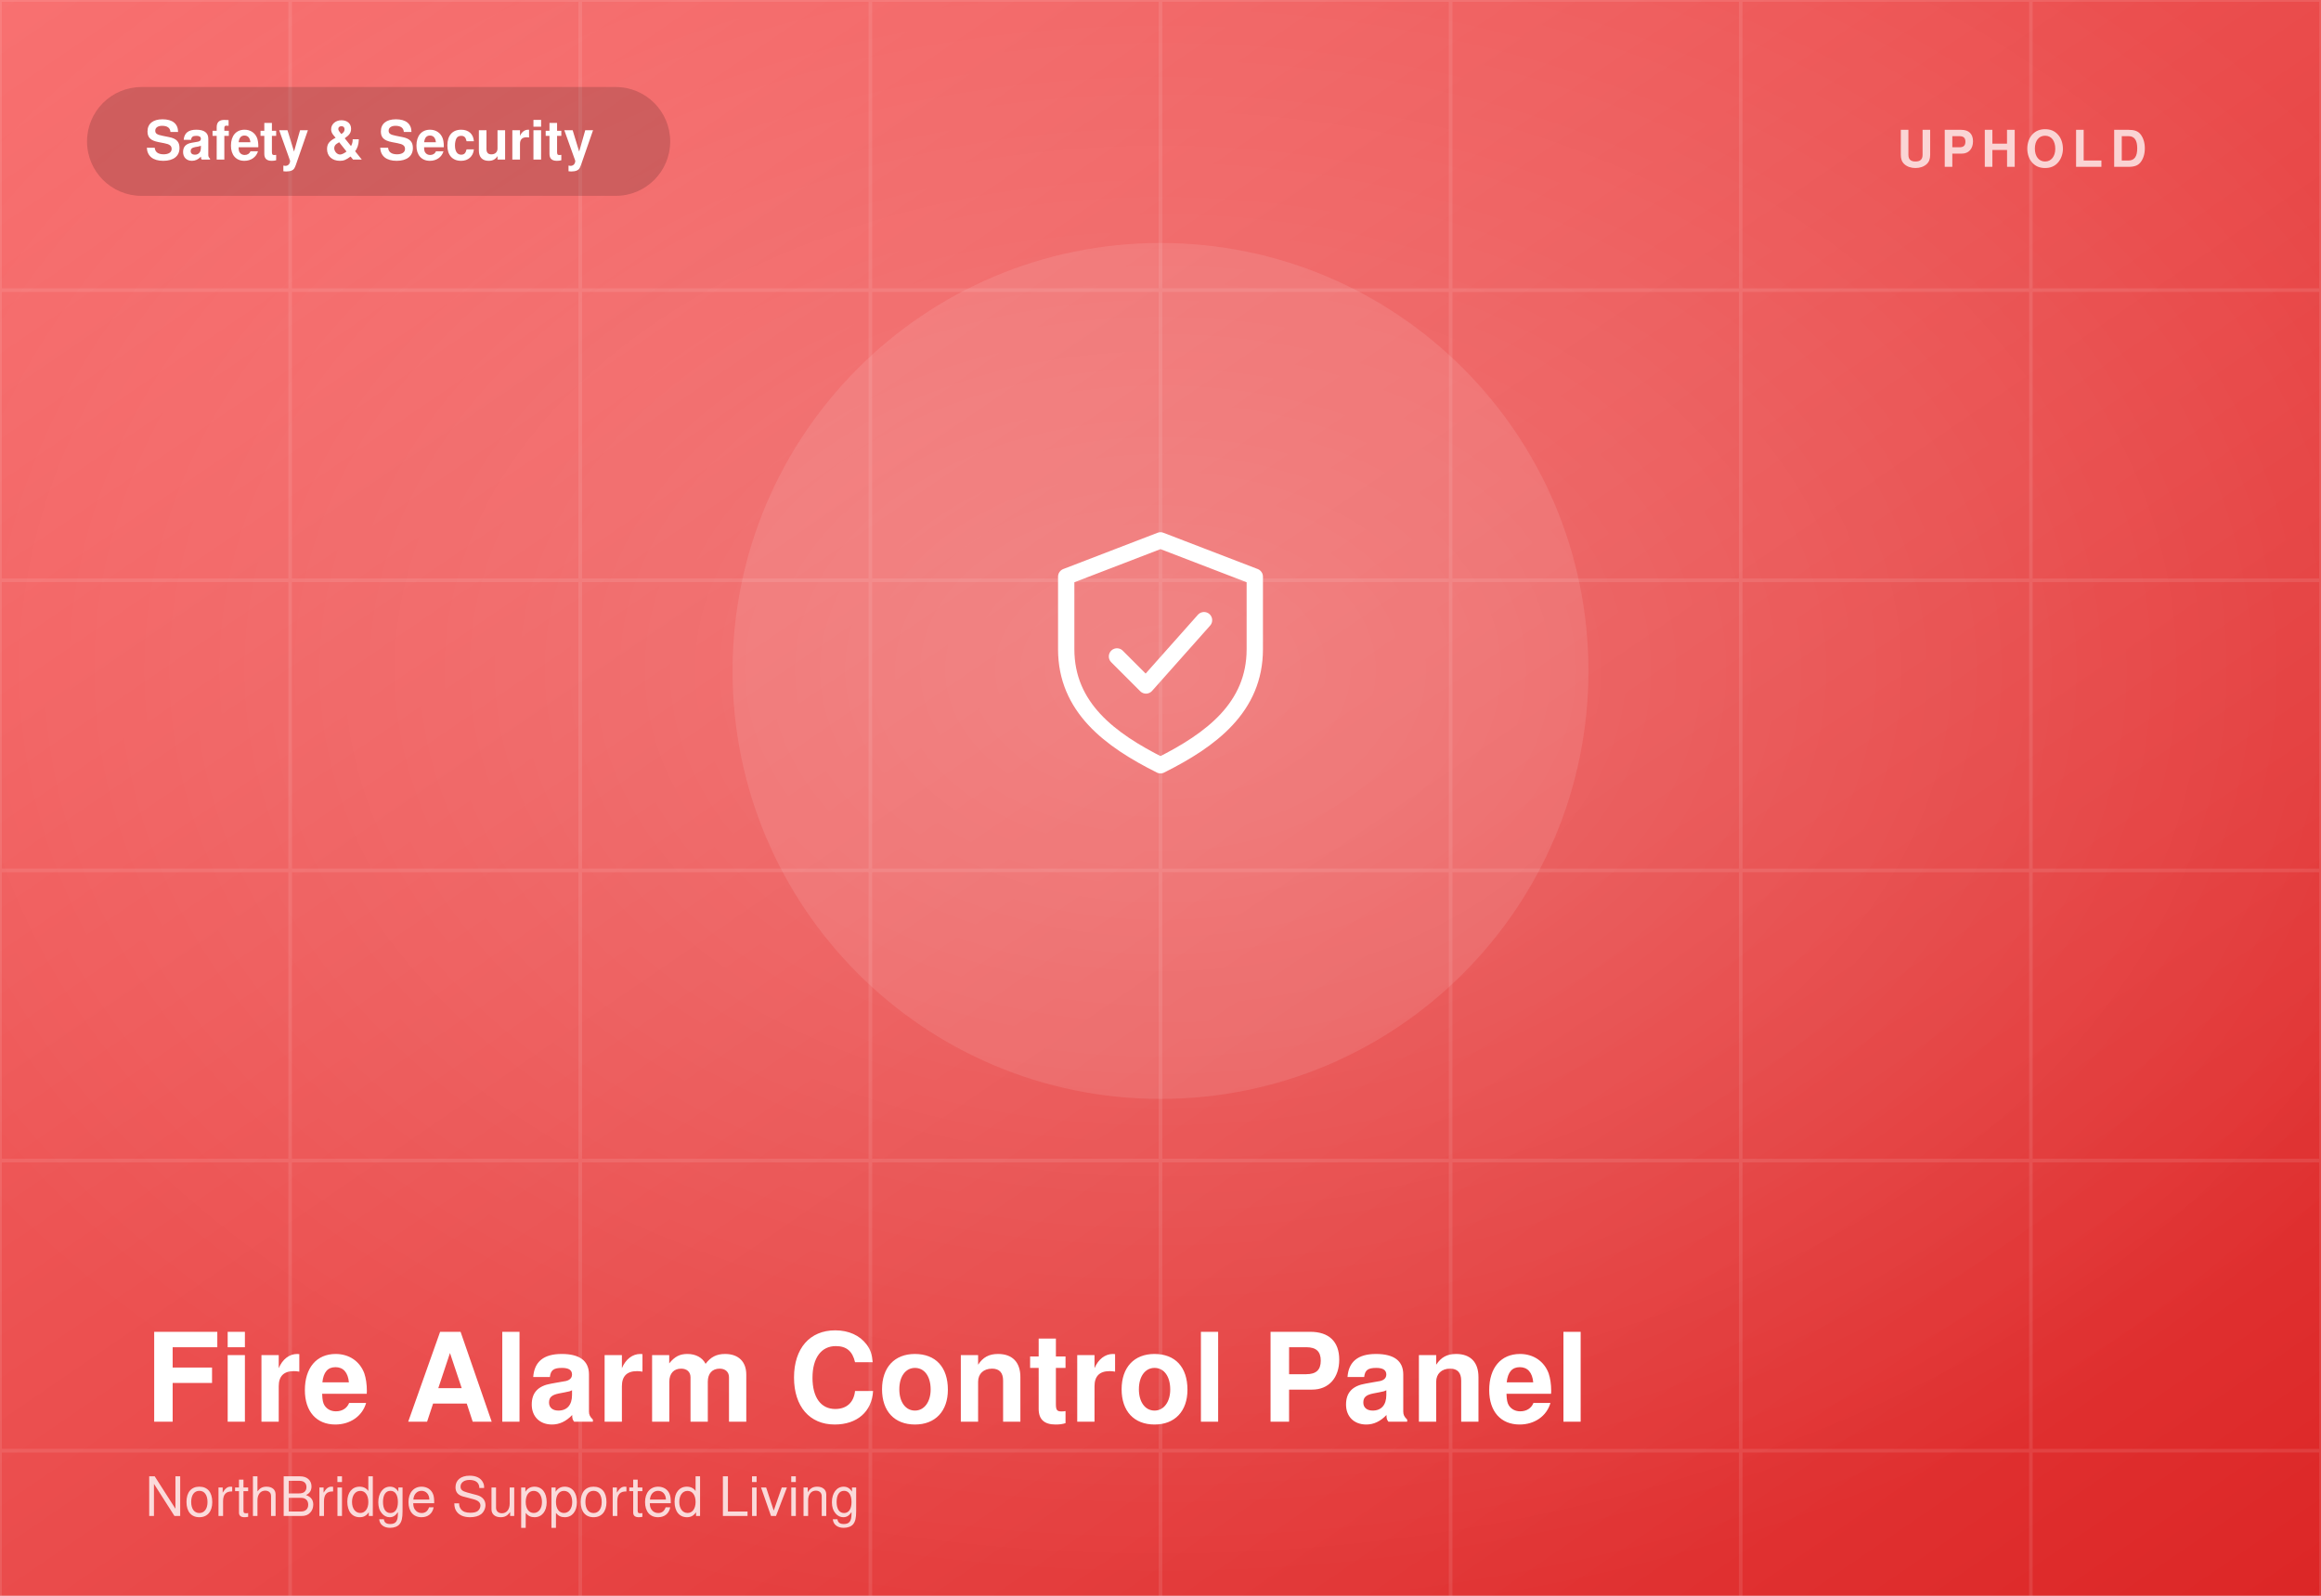
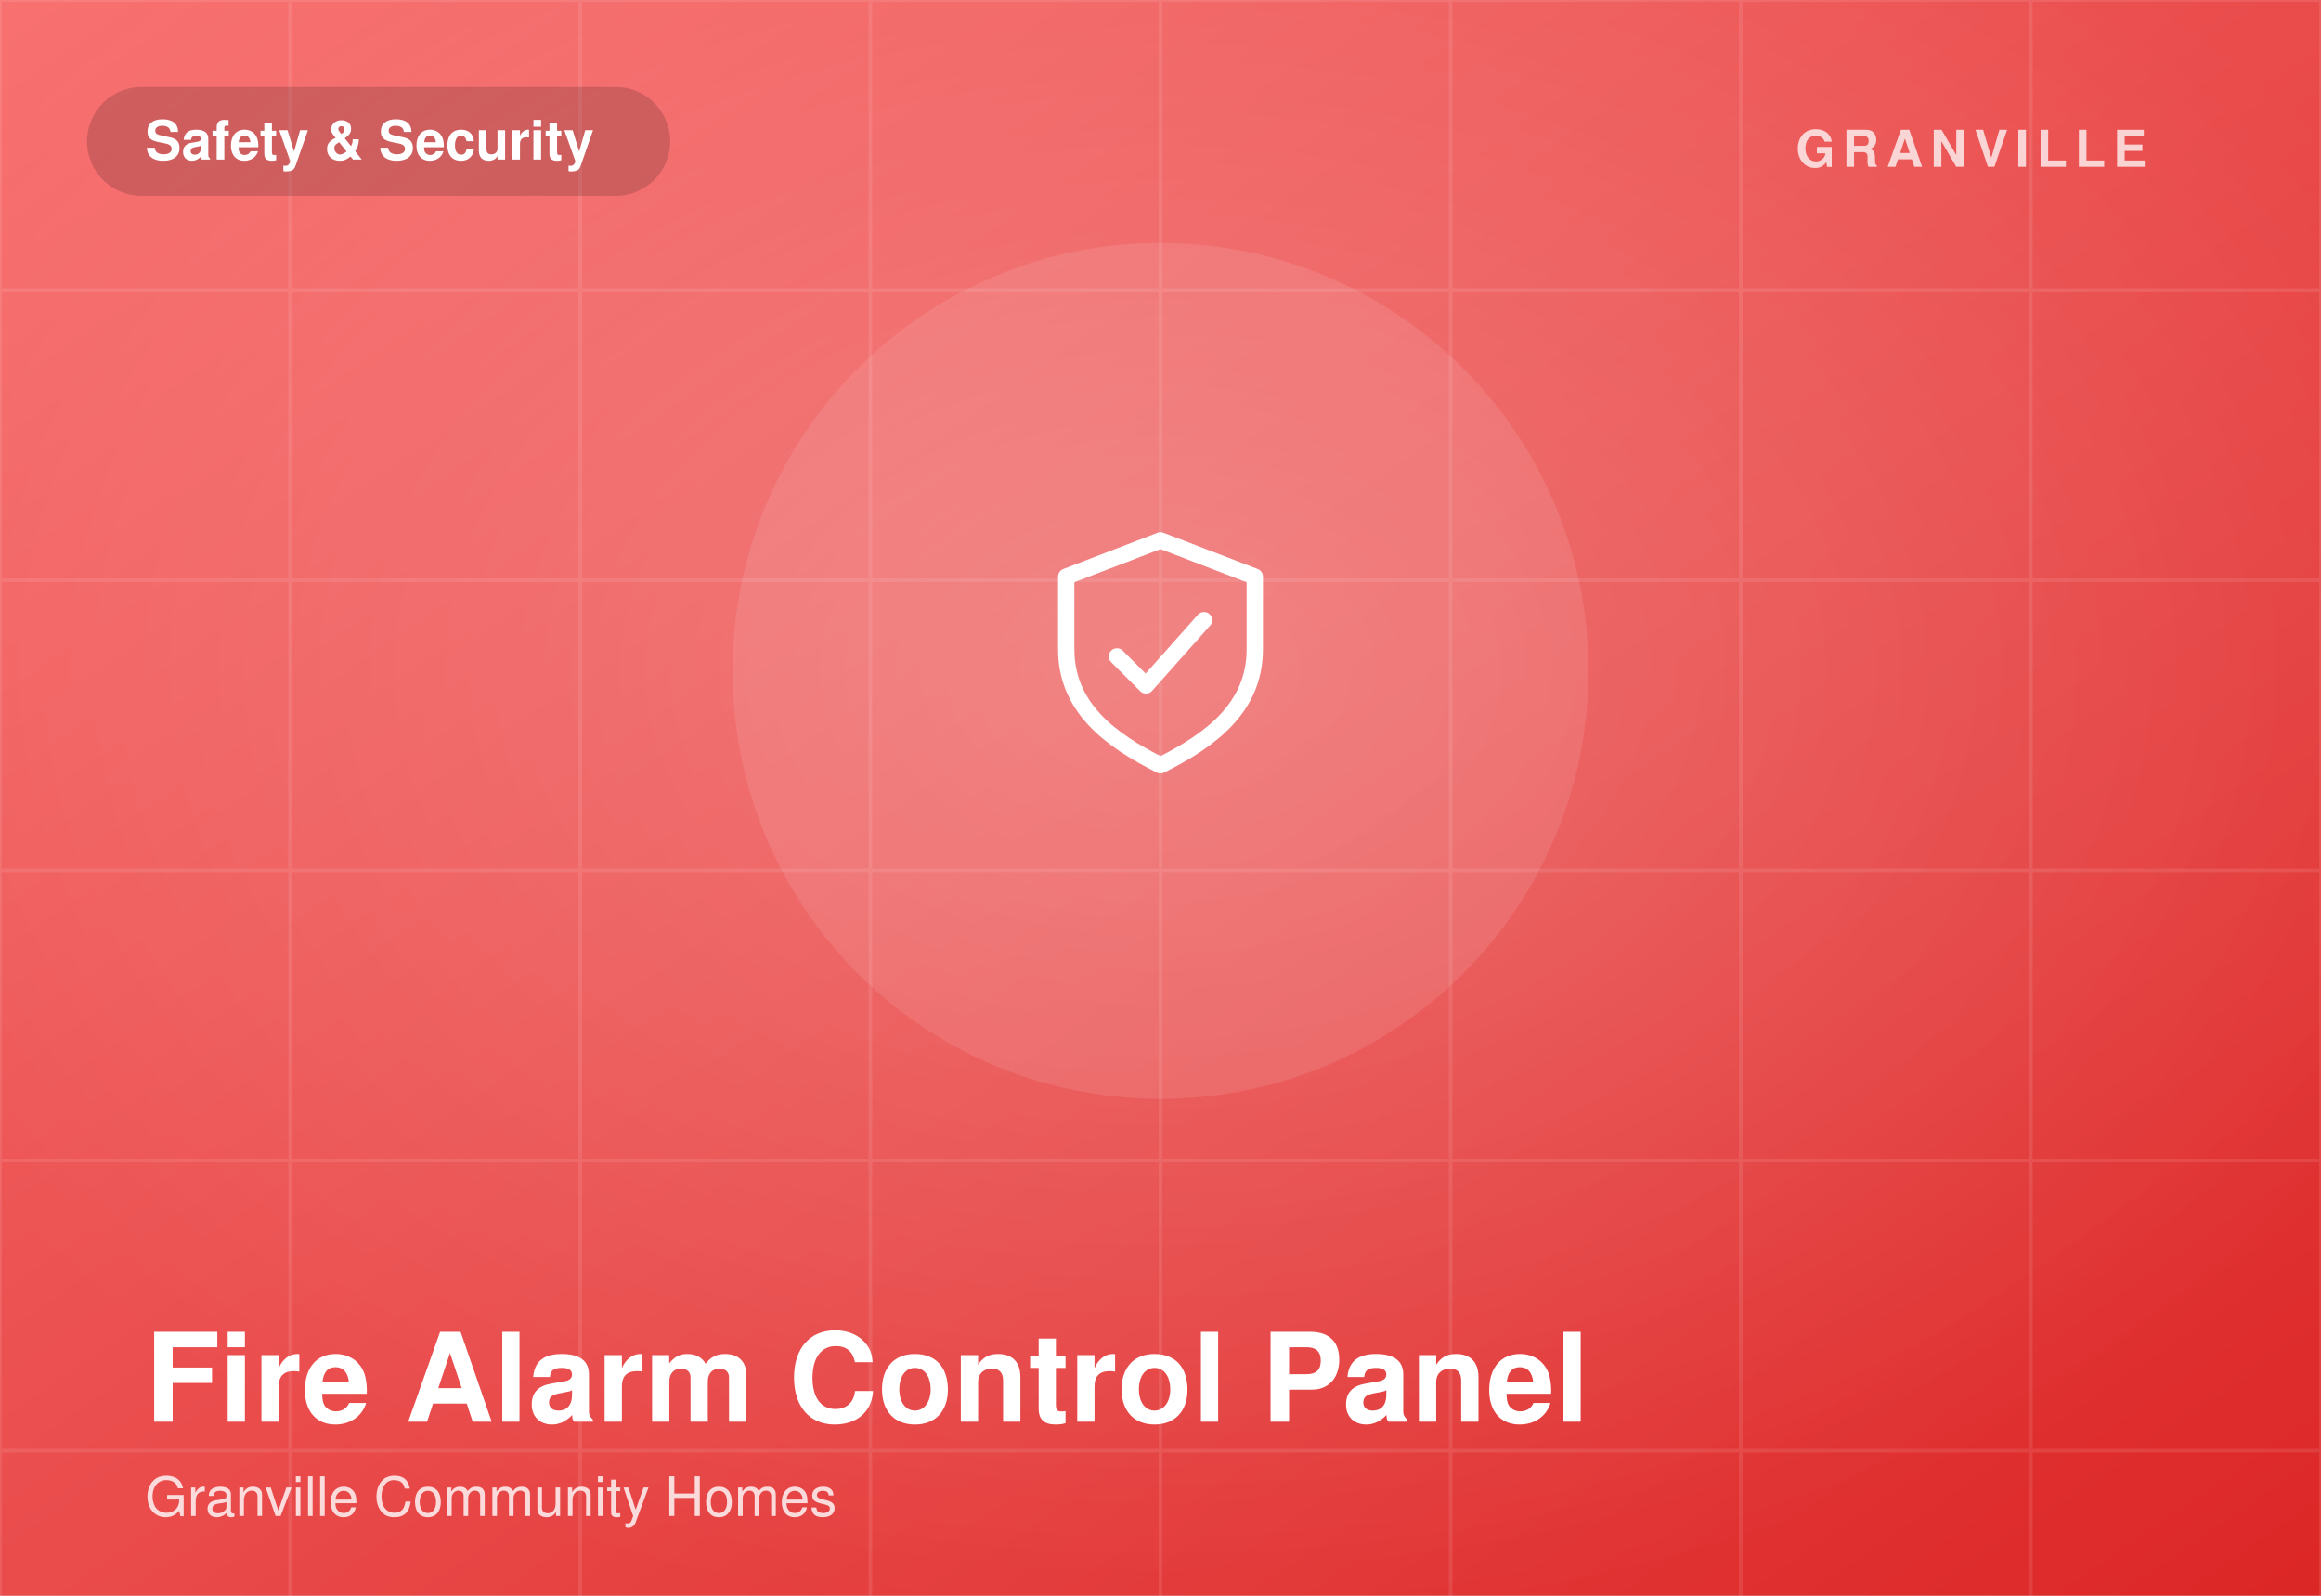
<svg xmlns="http://www.w3.org/2000/svg" viewBox="0 0 640 440" width="640" height="440" role="img" aria-label="Fire Alarm Control Panel">
  <defs>
    <linearGradient id="g" x1="0" y1="0" x2="1" y2="1">
      <stop offset="0" stop-color="#F87171" />
      <stop offset="1" stop-color="#DC2626" />
    </linearGradient>
    <radialGradient id="spot" cx="0.5" cy="0.42" r="0.6">
      <stop offset="0" stop-color="#ffffff" stop-opacity="0.22" />
      <stop offset="1" stop-color="#ffffff" stop-opacity="0" />
    </radialGradient>
  </defs>
  <rect width="640" height="440" fill="url(#g)" />
  <rect width="640" height="440" fill="url(#spot)" />
  <g opacity="0.10" fill="none" stroke="#fff" stroke-width="1">
    <line x1="0" y1="0" x2="0" y2="440" />
    <line x1="80" y1="0" x2="80" y2="440" />
    <line x1="160" y1="0" x2="160" y2="440" />
    <line x1="240" y1="0" x2="240" y2="440" />
    <line x1="320" y1="0" x2="320" y2="440" />
    <line x1="400" y1="0" x2="400" y2="440" />
    <line x1="480" y1="0" x2="480" y2="440" />
    <line x1="560" y1="0" x2="560" y2="440" />
    <line x1="640" y1="0" x2="640" y2="440" />
    <line x1="0" y1="0" x2="640" y2="0" />
    <line x1="0" y1="80" x2="640" y2="80" />
    <line x1="0" y1="160" x2="640" y2="160" />
    <line x1="0" y1="240" x2="640" y2="240" />
    <line x1="0" y1="320" x2="640" y2="320" />
    <line x1="0" y1="400" x2="640" y2="400" />
  </g>
  <circle cx="320" cy="185" r="118" fill="#fff" opacity="0.10" />
  <g transform="translate(260,125) scale(1.0)">
    <g fill="none" stroke="#fff" stroke-width="4.5" stroke-linecap="round" stroke-linejoin="round">
      <path d="M60 24l26 10v20c0 16-12 25-26 32-14-7-26-16-26-32V34z" />
      <path d="M48 56l8 8 16-18" />
    </g>
  </g>
  <rect x="24" y="24" width="160.8" height="30" rx="15" fill="#000" opacity="0.16" />
  <text x="40" y="44" font-family="Segoe UI, Helvetica, Arial, sans-serif" font-size="15" font-weight="600" fill="#fff">Safety &amp; Security</text>
-   <text x="592" y="46" text-anchor="end" font-family="Segoe UI, Helvetica, Arial, sans-serif" font-size="14" font-weight="700" letter-spacing="2" fill="#fff" opacity="0.75">UPHOLD</text>
+   <text x="592" y="46" text-anchor="end" font-family="Segoe UI, Helvetica, Arial, sans-serif" font-size="14" font-weight="700" letter-spacing="2" fill="#fff" opacity="0.75">GRANVILLE</text>
  <text x="40" y="392" font-family="Segoe UI, Helvetica, Arial, sans-serif" font-size="34" font-weight="700" fill="#fff">Fire Alarm Control Panel</text>
-   <text x="40" y="418" font-family="Segoe UI, Helvetica, Arial, sans-serif" font-size="15" font-weight="500" fill="#fff" opacity="0.8">NorthBridge Supported Living</text>
+   <text x="40" y="418" font-family="Segoe UI, Helvetica, Arial, sans-serif" font-size="15" font-weight="500" fill="#fff" opacity="0.8">Granville Community Homes</text>
</svg>
